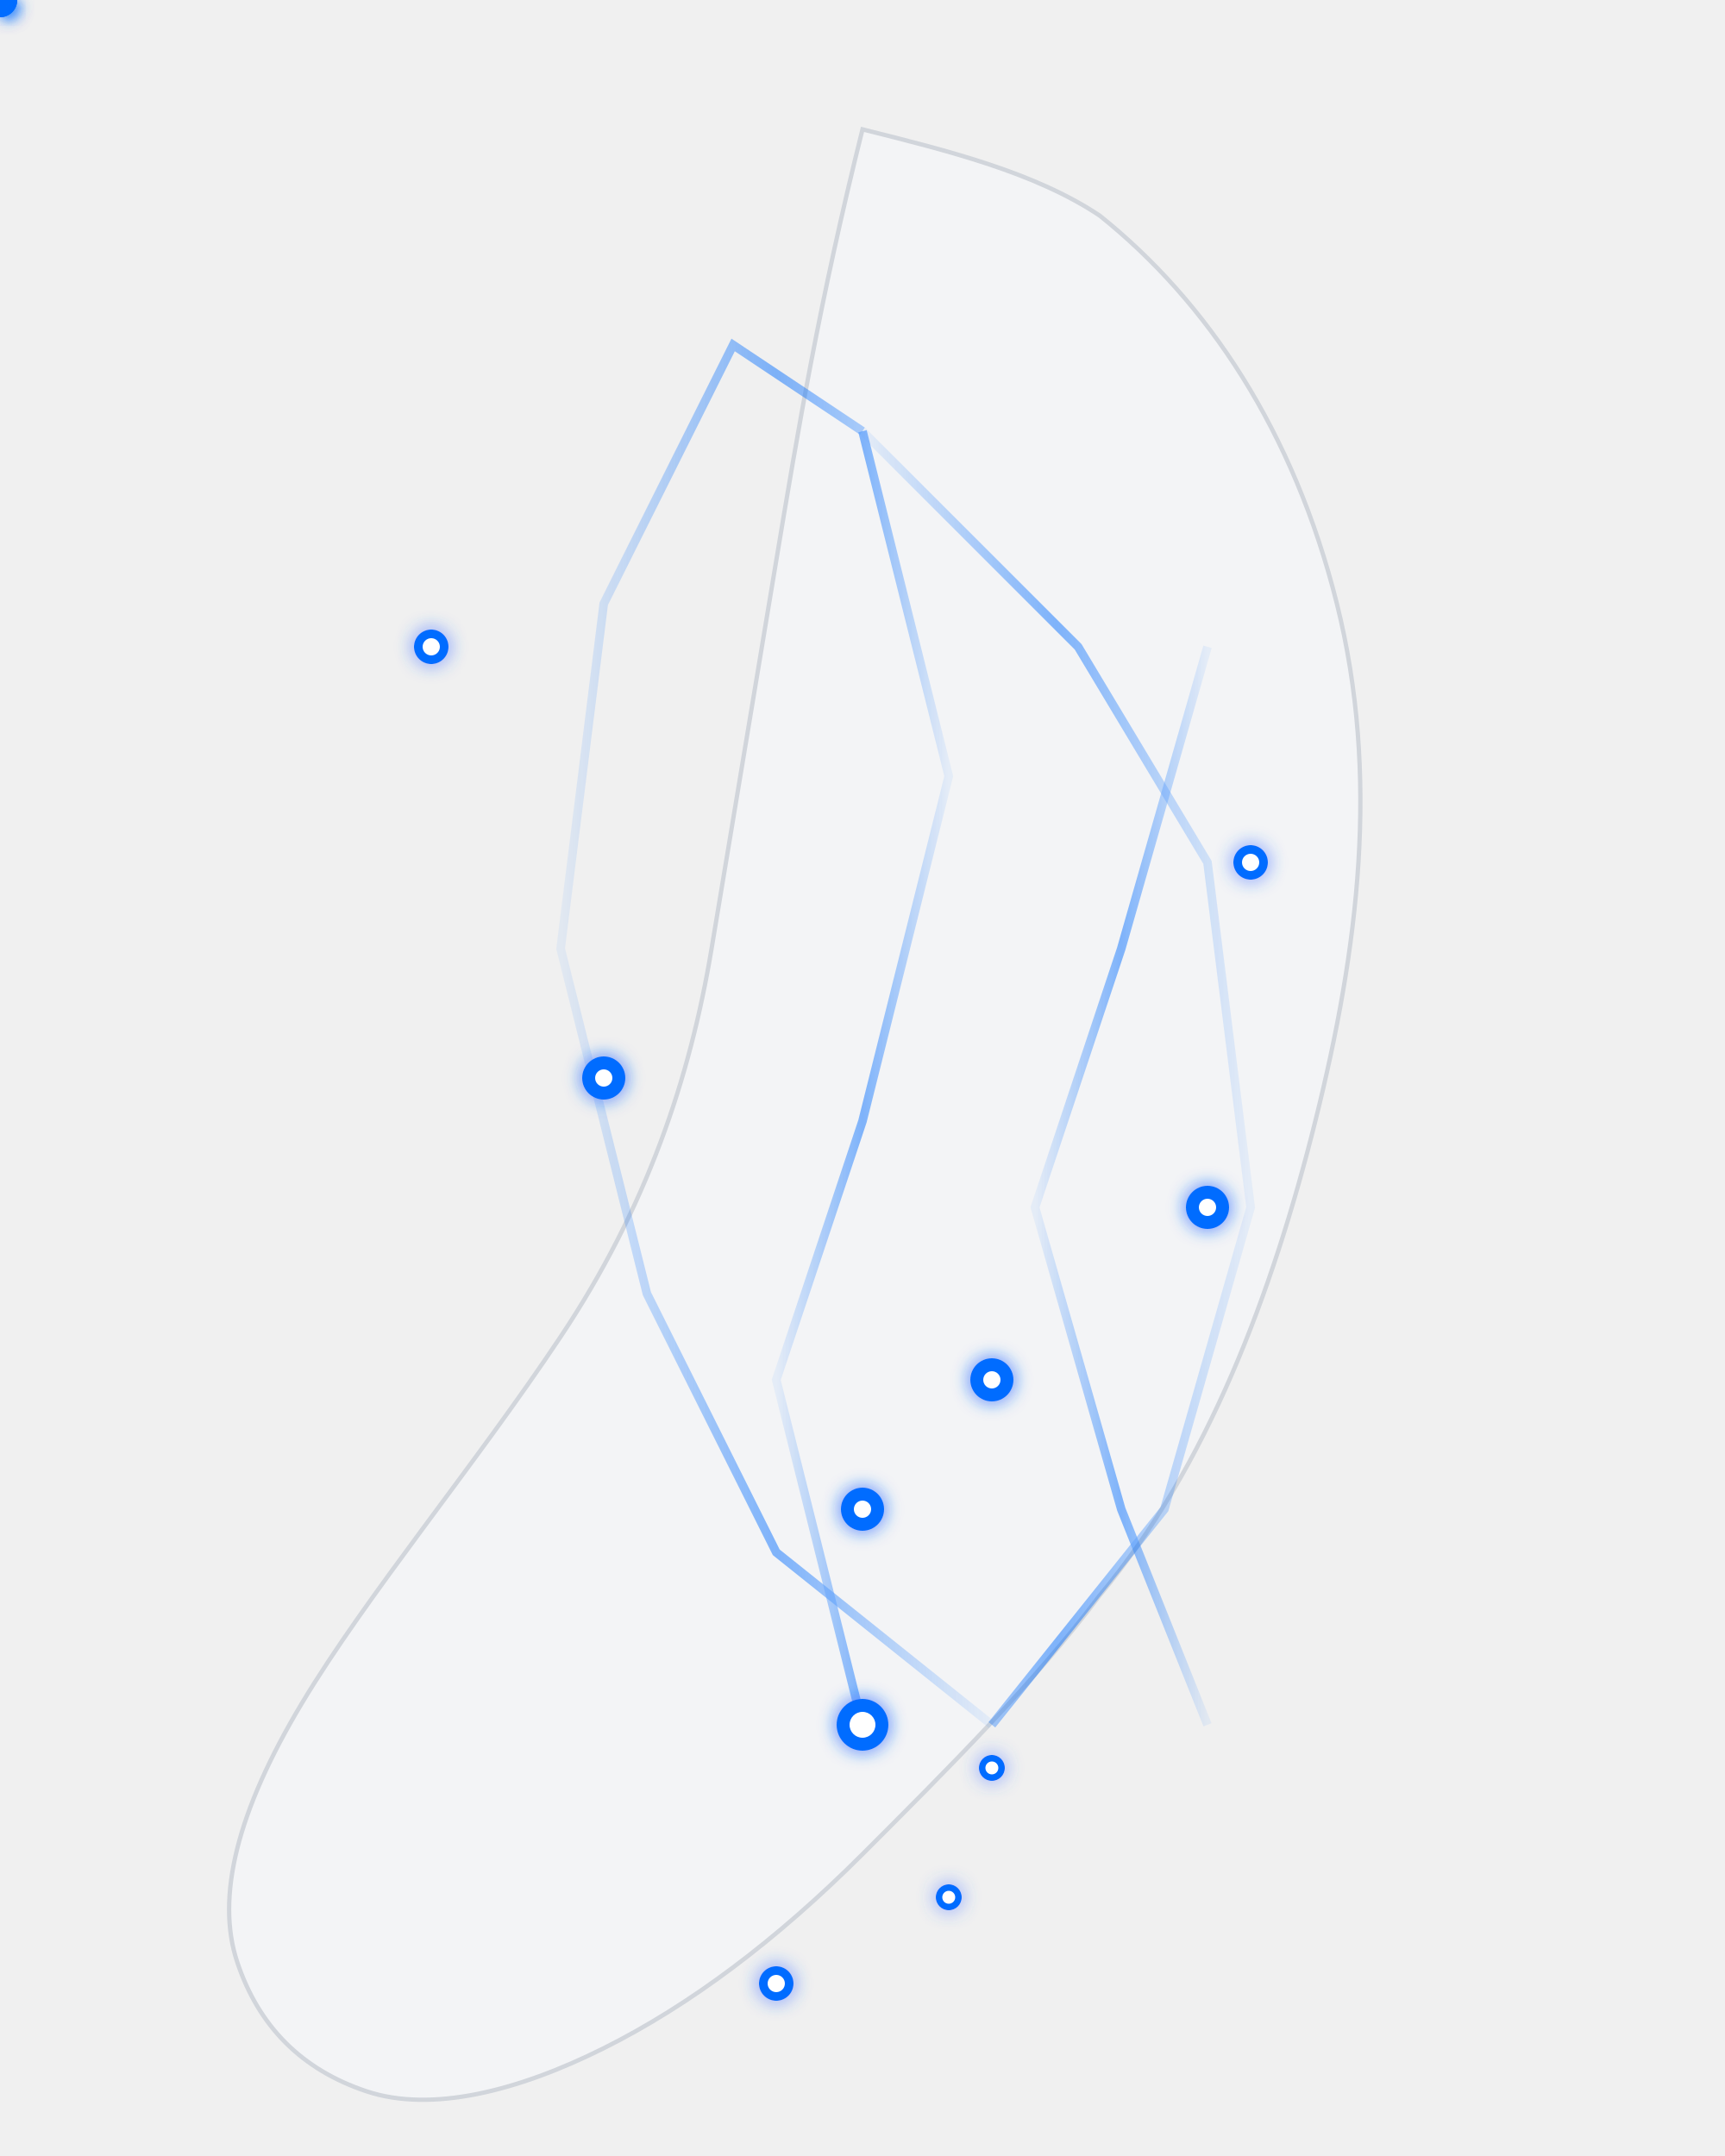
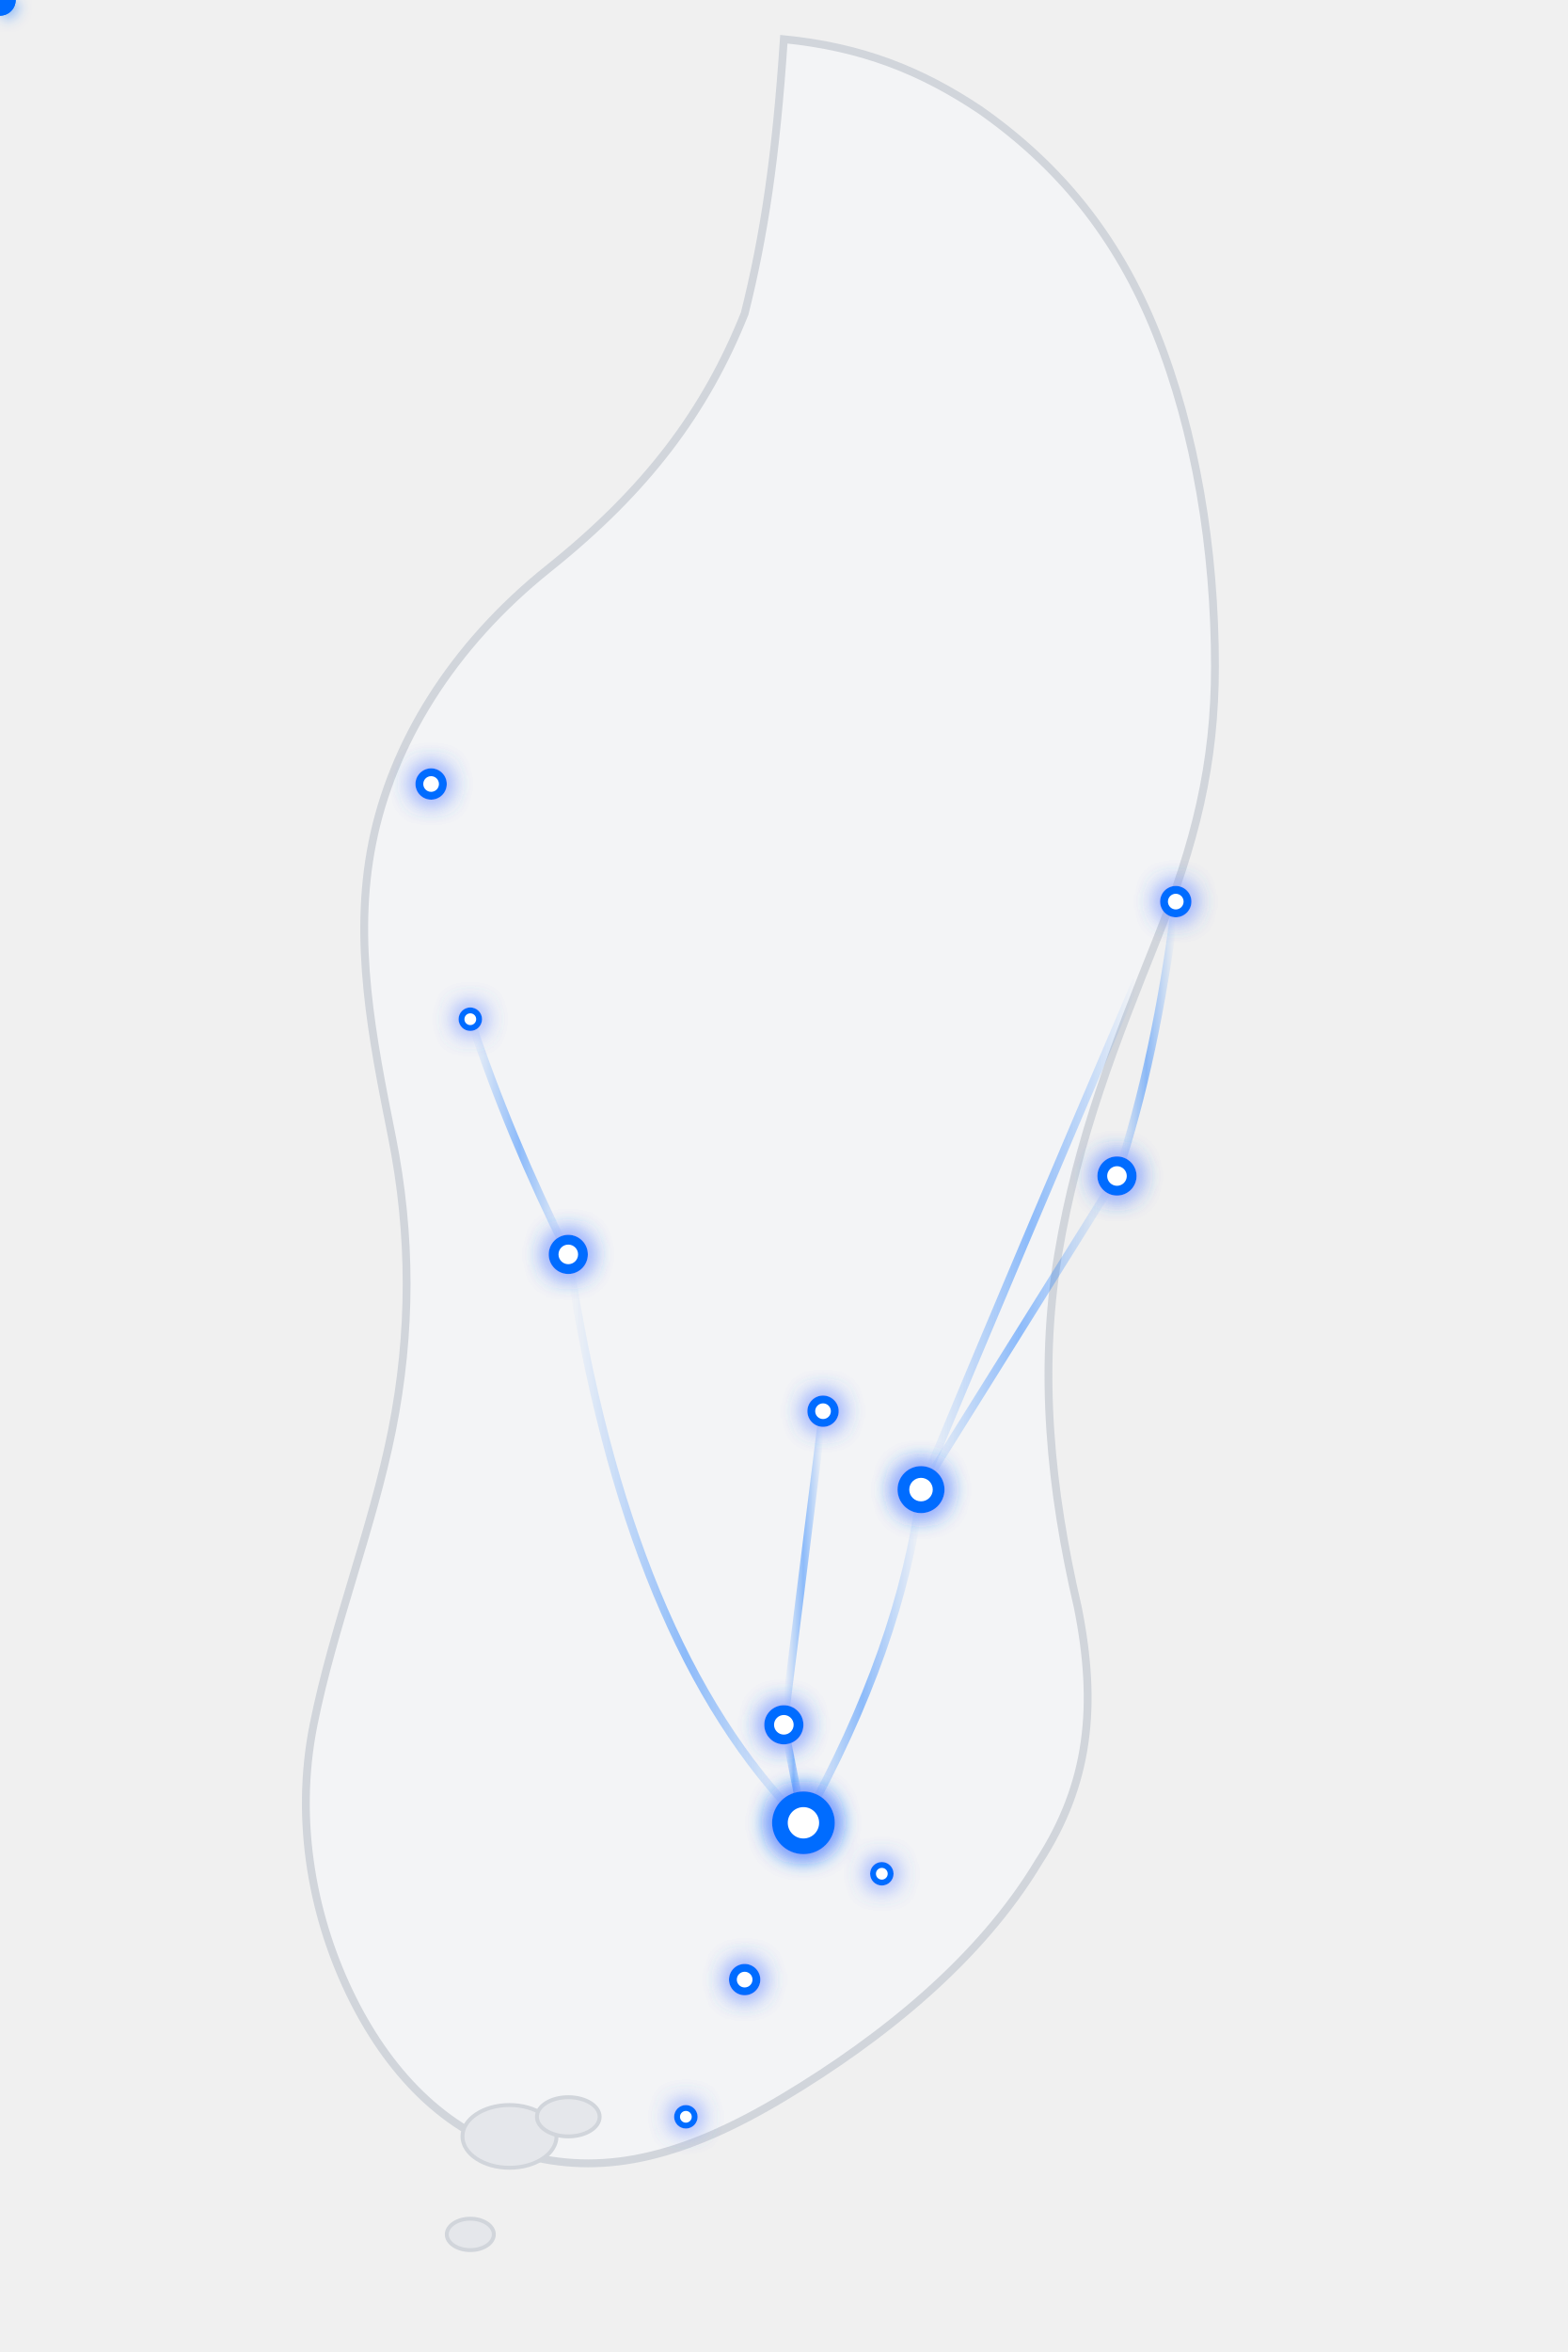
- <svg xmlns="http://www.w3.org/2000/svg" viewBox="0 0 400 500" width="400" height="500">
+ <svg xmlns="http://www.w3.org/2000/svg" viewBox="0 0 400 600" width="400" height="600">
  <defs>
    <linearGradient id="routeGradient" x1="0%" y1="0%" x2="100%" y2="0%">
-       <stop offset="0%" style="stop-color:#006cff;stop-opacity:0.1" />
-       <stop offset="50%" style="stop-color:#006cff;stop-opacity:0.8" />
-       <stop offset="100%" style="stop-color:#006cff;stop-opacity:0.1" />
+       <stop offset="0%" style="stop-color:#006cff;stop-opacity:0" />
+       <stop offset="50%" style="stop-color:#006cff;stop-opacity:0.6" />
+       <stop offset="100%" style="stop-color:#006cff;stop-opacity:0" />
    </linearGradient>
    <filter id="glow" x="-50%" y="-50%" width="200%" height="200%">
      <feGaussianBlur stdDeviation="2" result="coloredBlur" />
      <feMerge>
        <feMergeNode in="coloredBlur" />
        <feMergeNode in="SourceGraphic" />
      </feMerge>
    </filter>
-     <circle id="animatedDot" r="4" fill="#006cff" filter="url(#glow)">
-       <animateMotion dur="3s" repeatCount="indefinite" calcMode="spline" keySplines="0.4 0 0.2 1">
-         <mpath href="#routePath1" />
+     <filter id="cityGlow" x="-100%" y="-100%" width="300%" height="300%">
+       <feGaussianBlur stdDeviation="3" result="blur" />
+       <feMerge>
+         <feMergeNode in="blur" />
+         <feMergeNode in="blur" />
+         <feMergeNode in="SourceGraphic" />
+       </feMerge>
+     </filter>
+   </defs>
+   <g>
+     <path d="M200 10           C220 12, 235 18, 250 28           C270 42, 285 60, 295 85           C305 110, 310 140, 310 170           C310 195, 305 215, 295 240           C285 265, 275 290, 270 320           C265 350, 268 380, 275 410           C280 435, 278 455, 265 475           C250 500, 225 520, 200 535           C175 550, 155 555, 135 550           C115 545, 100 530, 90 510           C80 490, 75 465, 80 440           C85 415, 95 390, 100 365           C105 340, 105 315, 100 290           C95 265, 90 240, 95 215           C100 190, 115 165, 140 145           C165 125, 180 105, 190 80           C195 60, 198 40, 200 10Z" fill="#f3f4f6" stroke="#d1d5db" stroke-width="2" />
+     <ellipse cx="130" cy="545" rx="12" ry="8" fill="#e5e7eb" stroke="#d1d5db" stroke-width="1" />
+     <ellipse cx="145" cy="540" rx="8" ry="5" fill="#e5e7eb" stroke="#d1d5db" stroke-width="1" />
+     <ellipse cx="120" cy="570" rx="6" ry="4" fill="#e5e7eb" stroke="#d1d5db" stroke-width="1" />
+   </g>
+   <g stroke="url(#routeGradient)" stroke-width="2" fill="none" opacity="0.7">
+     <path id="route1" d="M205 465 Q230 420 235 380" />
+     <path id="route2" d="M205 465 Q160 420 145 320" />
+     <path id="route3" d="M235 380 Q260 340 285 300" />
+     <path id="route4" d="M205 465 L200 440" />
+     <path id="route5" d="M235 380 Q260 320 290 250" />
+     <path id="route6" d="M145 320 Q130 290 120 260" />
+     <path id="route7" d="M200 440 Q205 400 210 360" />
+     <path id="route8" d="M285 300 Q295 270 300 230" />
+   </g>
+   <g filter="url(#glow)">
+     <circle r="4" fill="#006cff">
+       <animateMotion dur="3s" repeatCount="indefinite" keyPoints="0;1" keyTimes="0;1">
+         <mpath href="#route1" />
      </animateMotion>
    </circle>
-     <circle id="animatedDot2" r="4" fill="#006cff" filter="url(#glow)">
-       <animateMotion dur="4s" repeatCount="indefinite" calcMode="spline" keySplines="0.4 0 0.2 1">
-         <mpath href="#routePath2" />
+     <circle r="4" fill="#006cff">
+       <animateMotion dur="4s" repeatCount="indefinite" keyPoints="0;1" keyTimes="0;1">
+         <mpath href="#route2" />
      </animateMotion>
    </circle>
-     <circle id="animatedDot3" r="3" fill="#006cff" filter="url(#glow)">
-       <animateMotion dur="2.5s" repeatCount="indefinite" calcMode="spline" keySplines="0.4 0 0.2 1">
-         <mpath href="#routePath3" />
+     <circle r="3" fill="#006cff">
+       <animateMotion dur="2.5s" repeatCount="indefinite" keyPoints="0;1" keyTimes="0;1">
+         <mpath href="#route3" />
      </animateMotion>
    </circle>
-     <circle id="animatedDot4" r="3" fill="#006cff" filter="url(#glow)">
-       <animateMotion dur="3.5s" repeatCount="indefinite" calcMode="spline" keySplines="0.4 0 0.2 1">
-         <mpath href="#routePath4" />
+     <circle r="3" fill="#006cff">
+       <animateMotion dur="2s" repeatCount="indefinite" keyPoints="0;1" keyTimes="0;1">
+         <mpath href="#route4" />
      </animateMotion>
    </circle>
-   </defs>
-   <g fill="none" stroke="#e5e7eb" stroke-width="1">
-     <path d="M200 30               C220 35, 240 40, 255 50               C280 70, 300 100, 310 140               C320 180, 315 220, 305 260               C295 300, 280 340, 255 370               C240 390, 220 410, 200 430               C180 450, 160 465, 140 475               C120 485, 100 490, 85 485               C70 480, 60 470, 55 455               C50 440, 55 420, 70 395               C85 370, 110 340, 130 310               C150 280, 160 250, 165 220               C170 190, 175 160, 180 130               C185 100, 190 70, 200 30Z" fill="#f3f4f6" stroke="#d1d5db" />
+     <circle r="3" fill="#006cff">
+       <animateMotion dur="3.5s" repeatCount="indefinite" keyPoints="0;1" keyTimes="0;1">
+         <mpath href="#route5" />
+       </animateMotion>
+     </circle>
+     <circle r="2.5" fill="#006cff">
+       <animateMotion dur="2.2s" repeatCount="indefinite" keyPoints="0;1" keyTimes="0;1">
+         <mpath href="#route7" />
+       </animateMotion>
+     </circle>
+     <circle r="2.5" fill="#006cff">
+       <animateMotion dur="1.8s" repeatCount="indefinite" keyPoints="0;1" keyTimes="0;1">
+         <mpath href="#route8" />
+       </animateMotion>
+     </circle>
  </g>
-   <path id="routePath1" d="M200 100 L250 150 L280 200 L290 280 L270 350 L230 400" fill="none" stroke="none" />
-   <path id="routePath2" d="M230 400 L180 360 L150 300 L130 220 L140 140 L170 80 L200 100" fill="none" stroke="none" />
-   <path id="routePath3" d="M200 100 L220 180 L200 260 L180 320 L200 400" fill="none" stroke="none" />
-   <path id="routePath4" d="M280 150 L260 220 L240 280 L260 350 L280 400" fill="none" stroke="none" />
-   <g stroke="url(#routeGradient)" stroke-width="2" fill="none" opacity="0.6">
-     <path d="M200 100 L250 150 L280 200 L290 280 L270 350 L230 400" />
-     <path d="M230 400 L180 360 L150 300 L130 220 L140 140 L170 80 L200 100" />
-     <path d="M200 100 L220 180 L200 260 L180 320 L200 400" />
-     <path d="M280 150 L260 220 L240 280 L260 350 L280 400" />
+   <g filter="url(#cityGlow)">
+     <g>
+       <circle cx="205" cy="465" r="8" fill="#006cff" />
+       <circle cx="205" cy="465" r="4" fill="#fff" />
+     </g>
+     <g>
+       <circle cx="235" cy="380" r="6" fill="#006cff" />
+       <circle cx="235" cy="380" r="3" fill="#fff" />
+     </g>
+     <g>
+       <circle cx="200" cy="440" r="5" fill="#006cff" />
+       <circle cx="200" cy="440" r="2.5" fill="#fff" />
+     </g>
+     <g>
+       <circle cx="145" cy="320" r="5" fill="#006cff" />
+       <circle cx="145" cy="320" r="2.5" fill="#fff" />
+     </g>
+     <g>
+       <circle cx="285" cy="300" r="5" fill="#006cff" />
+       <circle cx="285" cy="300" r="2.5" fill="#fff" />
+     </g>
+     <g>
+       <circle cx="300" cy="230" r="4" fill="#006cff" />
+       <circle cx="300" cy="230" r="2" fill="#fff" />
+     </g>
+     <g>
+       <circle cx="210" cy="360" r="4" fill="#006cff" />
+       <circle cx="210" cy="360" r="2" fill="#fff" />
+     </g>
+     <g>
+       <circle cx="190" cy="505" r="4" fill="#006cff" />
+       <circle cx="190" cy="505" r="2" fill="#fff" />
+     </g>
+     <g>
+       <circle cx="225" cy="478" r="3" fill="#006cff" />
+       <circle cx="225" cy="478" r="1.5" fill="#fff" />
+     </g>
+     <g>
+       <circle cx="110" cy="200" r="4" fill="#006cff" />
+       <circle cx="110" cy="200" r="2" fill="#fff" />
+     </g>
+     <g>
+       <circle cx="175" cy="540" r="3" fill="#006cff" />
+       <circle cx="175" cy="540" r="1.5" fill="#fff" />
+     </g>
+     <g>
+       <circle cx="120" cy="260" r="3" fill="#006cff" />
+       <circle cx="120" cy="260" r="1.5" fill="#fff" />
+     </g>
  </g>
-   <g fill="#006cff" filter="url(#glow)">
-     <circle cx="200" cy="400" r="6" />
-     <circle cx="200" cy="400" r="3" fill="#fff" />
-     <circle cx="230" cy="320" r="5" />
-     <circle cx="230" cy="320" r="2" fill="#fff" />
-     <circle cx="200" cy="350" r="5" />
-     <circle cx="200" cy="350" r="2" fill="#fff" />
-     <circle cx="140" cy="250" r="5" />
-     <circle cx="140" cy="250" r="2" fill="#fff" />
-     <circle cx="280" cy="280" r="5" />
-     <circle cx="280" cy="280" r="2" fill="#fff" />
-     <circle cx="290" cy="200" r="4" />
-     <circle cx="290" cy="200" r="2" fill="#fff" />
-     <circle cx="100" cy="150" r="4" />
-     <circle cx="100" cy="150" r="2" fill="#fff" />
-     <circle cx="180" cy="460" r="4" />
-     <circle cx="180" cy="460" r="2" fill="#fff" />
-     <circle cx="230" cy="410" r="3" />
-     <circle cx="230" cy="410" r="1.5" fill="#fff" />
-     <circle cx="220" cy="440" r="3" />
-     <circle cx="220" cy="440" r="1.5" fill="#fff" />
-   </g>
-   <use href="#animatedDot" />
-   <use href="#animatedDot2" />
-   <use href="#animatedDot3" />
-   <use href="#animatedDot4" />
-   <circle r="2" fill="#006cff" opacity="0.5">
-     <animateMotion dur="2s" repeatCount="indefinite">
-       <mpath href="#routePath1" />
-     </animateMotion>
-   </circle>
-   <circle r="2" fill="#006cff" opacity="0.5">
-     <animateMotion dur="3s" repeatCount="indefinite">
-       <mpath href="#routePath2" />
-     </animateMotion>
-   </circle>
</svg>
